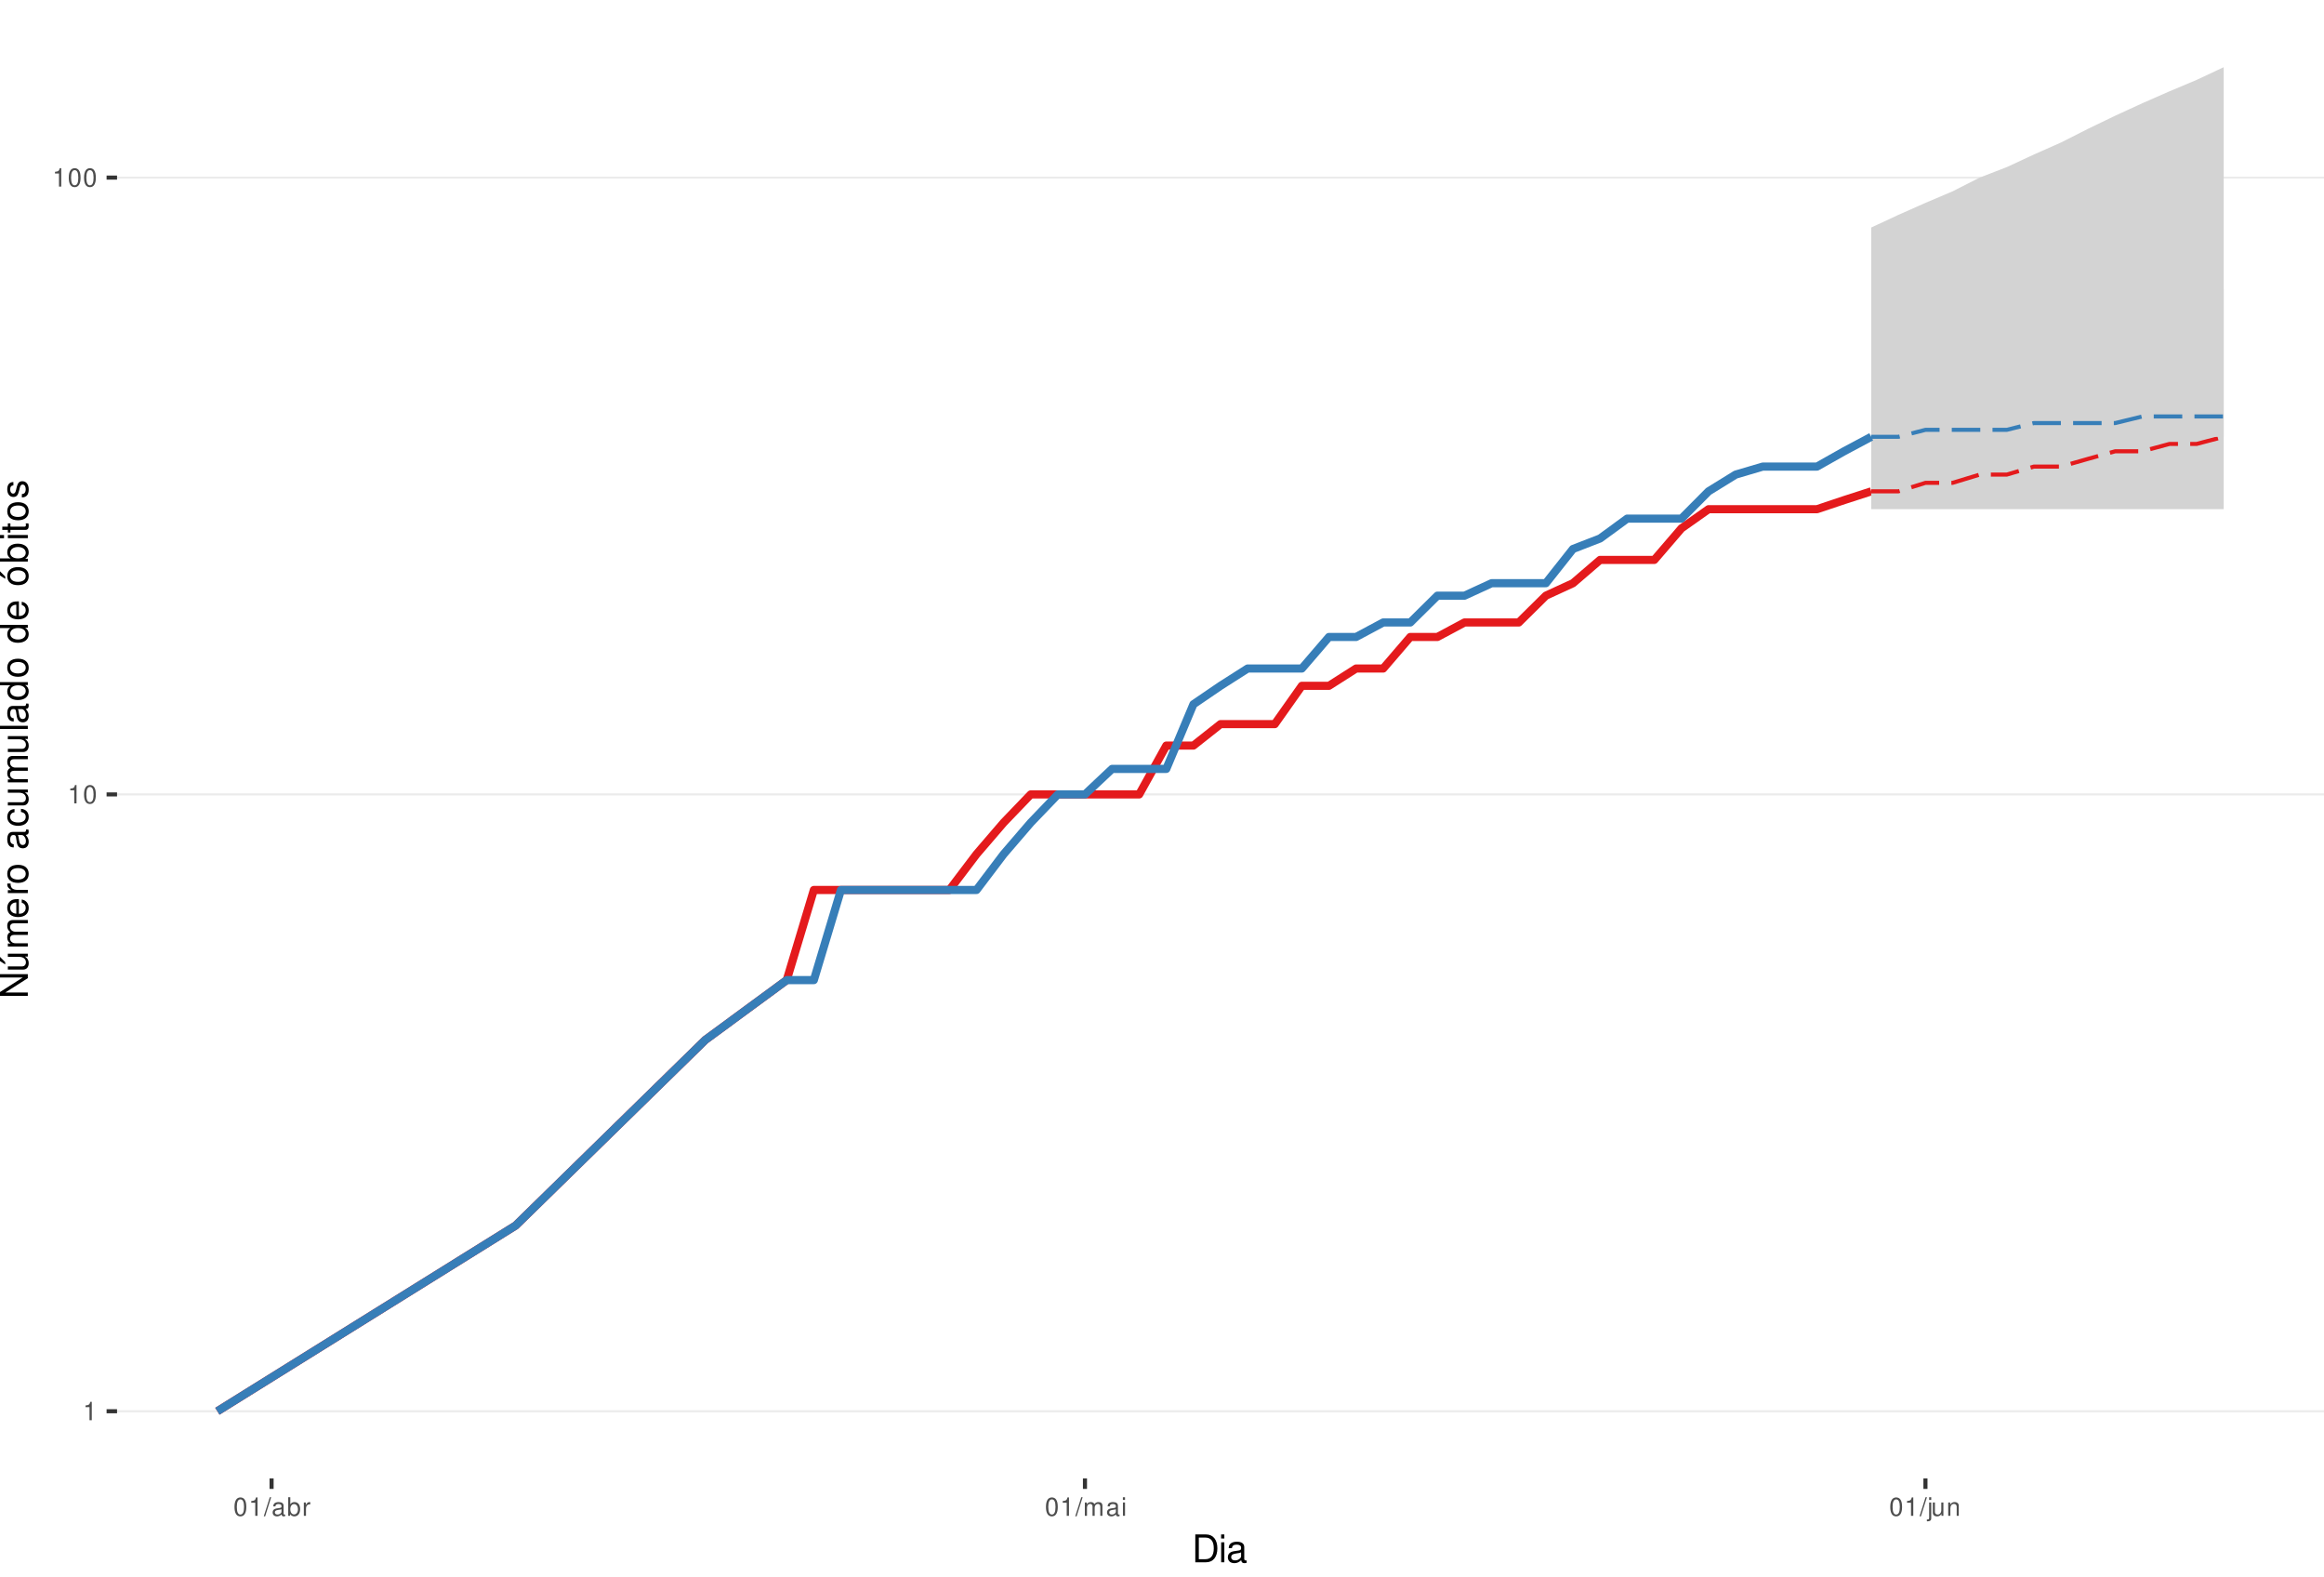
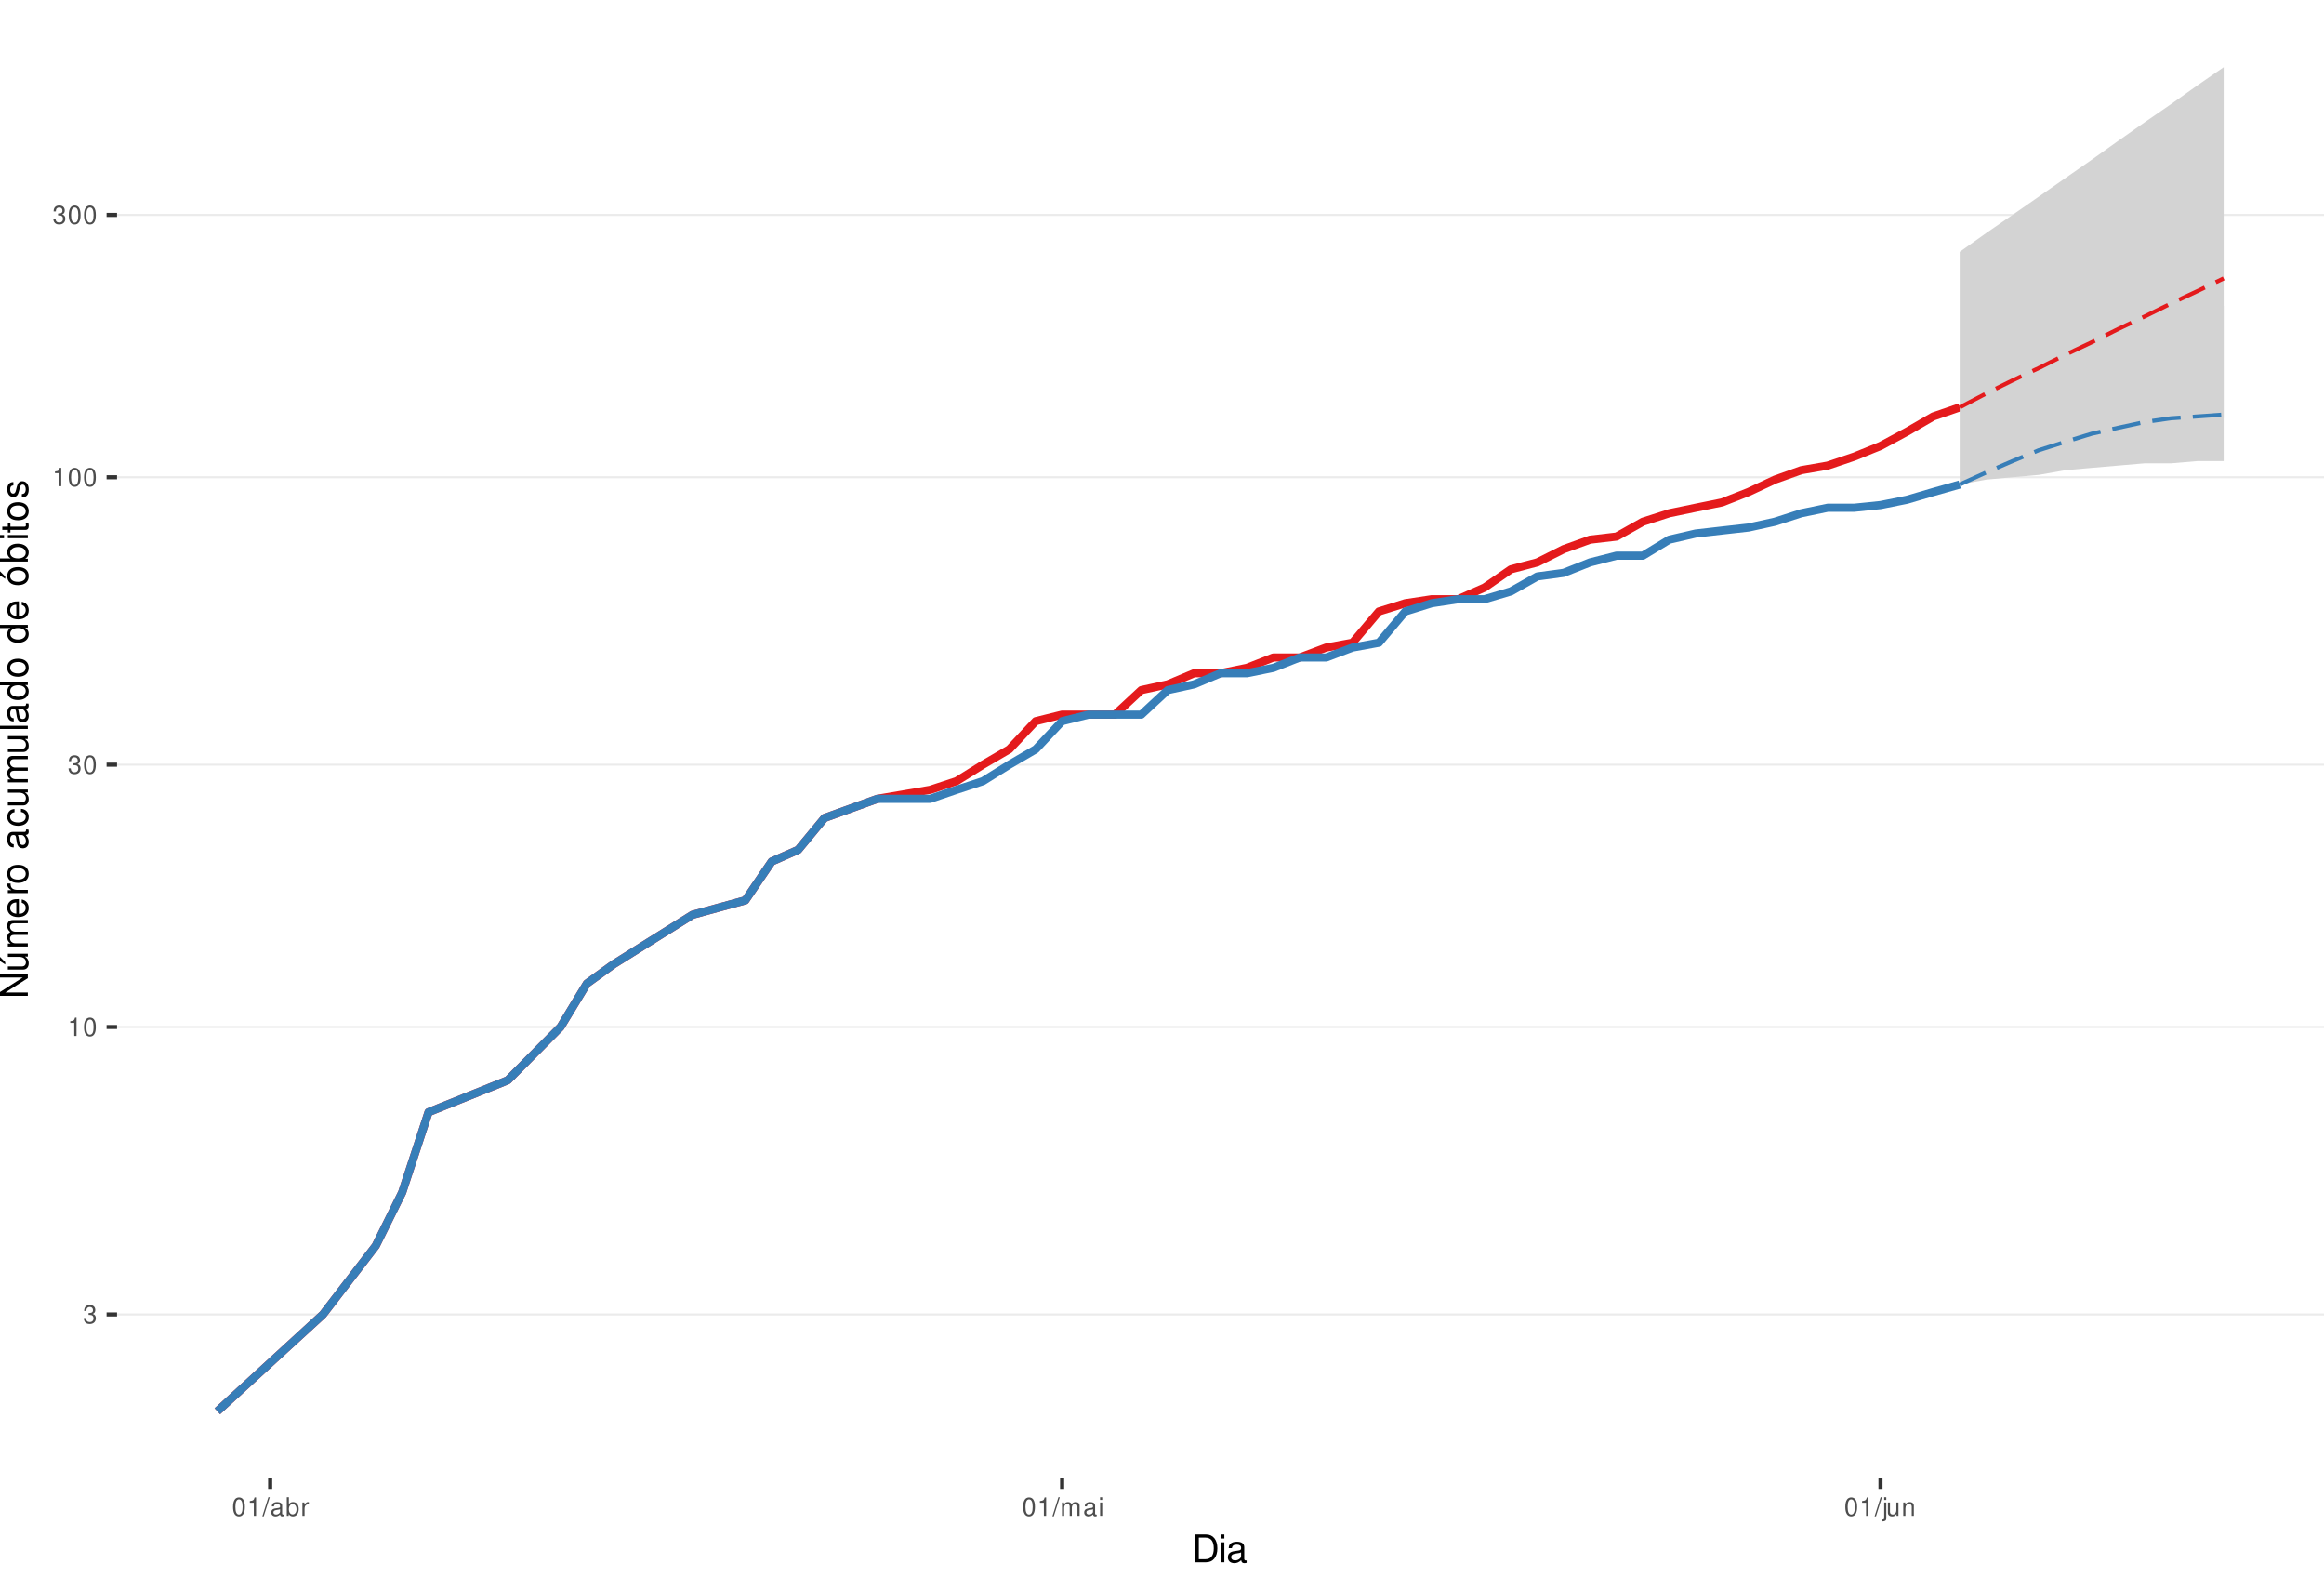
<svg xmlns="http://www.w3.org/2000/svg" xmlns:xlink="http://www.w3.org/1999/xlink" width="609pt" height="413pt" viewBox="0 0 609 413" version="1.1">
  <defs>
    <g>
      <symbol overflow="visible" id="glyph0-0">
        <path style="stroke:none;" d="" />
      </symbol>
      <symbol overflow="visible" id="glyph0-1">
+         <path style="stroke:none;" d="M 1.469 -2.219 L 1.797 -2.219 C 2.422 -2.219 2.766 -1.922 2.766 -1.344 C 2.766 -0.734 2.406 -0.359 1.797 -0.359 C 1.156 -0.359 0.844 -0.688 0.797 -1.391 L 0.219 -1.391 C 0.234 -1.016 0.312 -0.766 0.422 -0.547 C 0.672 -0.078 1.125 0.156 1.766 0.156 C 2.75 0.156 3.375 -0.438 3.375 -1.344 C 3.375 -1.953 3.141 -2.297 2.562 -2.484 C 3.016 -2.672 3.234 -3 3.234 -3.484 C 3.234 -4.312 2.688 -4.812 1.797 -4.812 C 0.844 -4.812 0.328 -4.281 0.312 -3.266 L 0.906 -3.266 C 0.906 -3.547 0.938 -3.719 1 -3.875 C 1.141 -4.141 1.438 -4.297 1.797 -4.297 C 2.312 -4.297 2.625 -3.984 2.625 -3.469 C 2.625 -3.125 2.516 -2.922 2.25 -2.812 C 2.094 -2.75 1.875 -2.719 1.469 -2.703 Z M 1.469 -2.219 " />
+       </symbol>
+       <symbol overflow="visible" id="glyph0-2">
        <path style="stroke:none;" d="M 1.719 -3.422 L 1.719 0 L 2.312 0 L 2.312 -4.812 L 1.922 -4.812 C 1.719 -4.078 1.578 -3.969 0.672 -3.859 L 0.672 -3.422 Z M 1.719 -3.422 " />
      </symbol>
-       <symbol overflow="visible" id="glyph0-2">
+       <symbol overflow="visible" id="glyph0-3">
        <path style="stroke:none;" d="M 1.828 -4.812 C 1.391 -4.812 0.984 -4.609 0.75 -4.281 C 0.438 -3.859 0.281 -3.219 0.281 -2.328 C 0.281 -0.703 0.812 0.156 1.828 0.156 C 2.828 0.156 3.375 -0.703 3.375 -2.297 C 3.375 -3.219 3.234 -3.844 2.922 -4.281 C 2.672 -4.625 2.281 -4.812 1.828 -4.812 Z M 1.828 -4.297 C 2.469 -4.297 2.781 -3.641 2.781 -2.344 C 2.781 -0.969 2.469 -0.328 1.812 -0.328 C 1.203 -0.328 0.891 -1 0.891 -2.328 C 0.891 -3.641 1.203 -4.297 1.828 -4.297 Z M 1.828 -4.297 " />
      </symbol>
-       <symbol overflow="visible" id="glyph0-3">
+       <symbol overflow="visible" id="glyph0-4">
        <path style="stroke:none;" d="M 1.531 -4.859 L -0.047 0.141 L 0.312 0.141 L 1.891 -4.859 Z M 1.531 -4.859 " />
      </symbol>
-       <symbol overflow="visible" id="glyph0-4">
+       <symbol overflow="visible" id="glyph0-5">
        <path style="stroke:none;" d="M 3.562 -0.328 C 3.5 -0.312 3.469 -0.312 3.438 -0.312 C 3.25 -0.312 3.141 -0.406 3.141 -0.578 L 3.141 -2.641 C 3.141 -3.25 2.688 -3.594 1.828 -3.594 C 1.312 -3.594 0.906 -3.438 0.672 -3.188 C 0.516 -3 0.453 -2.797 0.438 -2.453 L 0.984 -2.453 C 1.031 -2.875 1.297 -3.078 1.812 -3.078 C 2.312 -3.078 2.594 -2.891 2.594 -2.562 L 2.594 -2.406 C 2.578 -2.172 2.469 -2.078 2.016 -2.031 C 1.219 -1.922 1.109 -1.891 0.891 -1.812 C 0.484 -1.641 0.281 -1.328 0.281 -0.875 C 0.281 -0.25 0.719 0.156 1.422 0.156 C 1.859 0.156 2.219 0 2.609 -0.359 C 2.656 0 2.828 0.156 3.188 0.156 C 3.297 0.156 3.375 0.141 3.562 0.094 Z M 2.594 -1.094 C 2.594 -0.906 2.531 -0.797 2.375 -0.641 C 2.141 -0.438 1.875 -0.328 1.547 -0.328 C 1.109 -0.328 0.859 -0.547 0.859 -0.891 C 0.859 -1.266 1.094 -1.438 1.703 -1.531 C 2.297 -1.609 2.406 -1.641 2.594 -1.719 Z M 2.594 -1.094 " />
      </symbol>
-       <symbol overflow="visible" id="glyph0-5">
+       <symbol overflow="visible" id="glyph0-6">
        <path style="stroke:none;" d="M 0.359 -4.859 L 0.359 0 L 0.859 0 L 0.859 -0.453 C 1.125 -0.047 1.484 0.156 1.969 0.156 C 2.875 0.156 3.484 -0.594 3.484 -1.75 C 3.484 -2.891 2.922 -3.594 1.984 -3.594 C 1.516 -3.594 1.172 -3.406 0.906 -3.016 L 0.906 -4.859 Z M 1.891 -3.062 C 2.5 -3.062 2.906 -2.531 2.906 -1.703 C 2.906 -0.906 2.484 -0.359 1.891 -0.359 C 1.297 -0.359 0.906 -0.906 0.906 -1.719 C 0.906 -2.531 1.297 -3.062 1.891 -3.062 Z M 1.891 -3.062 " />
      </symbol>
-       <symbol overflow="visible" id="glyph0-6">
+       <symbol overflow="visible" id="glyph0-7">
        <path style="stroke:none;" d="M 0.453 -3.484 L 0.453 0 L 1.016 0 L 1.016 -1.812 C 1.031 -2.656 1.375 -3.016 2.141 -3 L 2.141 -3.562 C 2.047 -3.578 1.984 -3.594 1.922 -3.594 C 1.562 -3.594 1.297 -3.375 0.969 -2.859 L 0.969 -3.484 Z M 0.453 -3.484 " />
      </symbol>
-       <symbol overflow="visible" id="glyph0-7">
+       <symbol overflow="visible" id="glyph0-8">
        <path style="stroke:none;" d="M 0.469 -3.484 L 0.469 0 L 1.031 0 L 1.031 -2.188 C 1.031 -2.703 1.391 -3.109 1.844 -3.109 C 2.25 -3.109 2.484 -2.844 2.484 -2.406 L 2.484 0 L 3.047 0 L 3.047 -2.188 C 3.047 -2.703 3.422 -3.109 3.875 -3.109 C 4.266 -3.109 4.516 -2.844 4.516 -2.406 L 4.516 0 L 5.078 0 L 5.078 -2.609 C 5.078 -3.234 4.719 -3.594 4.062 -3.594 C 3.594 -3.594 3.312 -3.453 2.984 -3.062 C 2.781 -3.422 2.5 -3.594 2.047 -3.594 C 1.578 -3.594 1.266 -3.422 0.984 -3 L 0.984 -3.484 Z M 0.469 -3.484 " />
      </symbol>
-       <symbol overflow="visible" id="glyph0-8">
+       <symbol overflow="visible" id="glyph0-9">
        <path style="stroke:none;" d="M 1 -3.484 L 0.453 -3.484 L 0.453 0 L 1 0 Z M 1 -4.859 L 0.438 -4.859 L 0.438 -4.156 L 1 -4.156 Z M 1 -4.859 " />
      </symbol>
-       <symbol overflow="visible" id="glyph0-9">
+       <symbol overflow="visible" id="glyph0-10">
        <path style="stroke:none;" d="M 0.469 -3.484 L 0.469 0.5 C 0.469 0.859 0.359 0.969 0.016 0.969 C -0.031 0.969 -0.047 0.969 -0.125 0.953 L -0.125 1.438 C -0.047 1.438 -0.016 1.453 0.062 1.453 C 0.688 1.453 1.016 1.203 1.016 0.719 L 1.016 -3.484 Z M 1.016 -4.859 L 0.469 -4.859 L 0.469 -4.156 L 1.016 -4.156 Z M 1.016 -4.859 " />
      </symbol>
-       <symbol overflow="visible" id="glyph0-10">
+       <symbol overflow="visible" id="glyph0-11">
        <path style="stroke:none;" d="M 3.203 0 L 3.203 -3.484 L 2.656 -3.484 L 2.656 -1.516 C 2.656 -0.797 2.281 -0.328 1.703 -0.328 C 1.266 -0.328 0.984 -0.594 0.984 -1.016 L 0.984 -3.484 L 0.438 -3.484 L 0.438 -0.797 C 0.438 -0.219 0.859 0.156 1.547 0.156 C 2.062 0.156 2.391 -0.031 2.703 -0.484 L 2.703 0 Z M 3.203 0 " />
      </symbol>
-       <symbol overflow="visible" id="glyph0-11">
+       <symbol overflow="visible" id="glyph0-12">
        <path style="stroke:none;" d="M 0.469 -3.484 L 0.469 0 L 1.031 0 L 1.031 -1.922 C 1.031 -2.641 1.391 -3.109 1.969 -3.109 C 2.406 -3.109 2.688 -2.828 2.688 -2.422 L 2.688 0 L 3.234 0 L 3.234 -2.641 C 3.234 -3.219 2.812 -3.594 2.141 -3.594 C 1.625 -3.594 1.281 -3.391 0.984 -2.906 L 0.984 -3.484 Z M 0.469 -3.484 " />
      </symbol>
      <symbol overflow="visible" id="glyph1-0">
        <path style="stroke:none;" d="" />
      </symbol>
      <symbol overflow="visible" id="glyph1-1">
        <path style="stroke:none;" d="M 0.891 0 L 3.703 0 C 5.547 0 6.672 -1.375 6.672 -3.656 C 6.672 -5.906 5.547 -7.297 3.703 -7.297 L 0.891 -7.297 Z M 1.812 -0.812 L 1.812 -6.469 L 3.547 -6.469 C 4.984 -6.469 5.734 -5.5 5.734 -3.641 C 5.734 -1.797 4.984 -0.812 3.547 -0.812 Z M 1.812 -0.812 " />
      </symbol>
      <symbol overflow="visible" id="glyph1-2">
        <path style="stroke:none;" d="M 1.5 -5.234 L 0.672 -5.234 L 0.672 0 L 1.5 0 Z M 1.5 -7.297 L 0.656 -7.297 L 0.656 -6.234 L 1.5 -6.234 Z M 1.5 -7.297 " />
      </symbol>
      <symbol overflow="visible" id="glyph1-3">
        <path style="stroke:none;" d="M 5.344 -0.484 C 5.266 -0.469 5.219 -0.469 5.172 -0.469 C 4.875 -0.469 4.719 -0.625 4.719 -0.875 L 4.719 -3.953 C 4.719 -4.891 4.047 -5.391 2.75 -5.391 C 1.984 -5.391 1.375 -5.172 1.016 -4.781 C 0.766 -4.516 0.672 -4.203 0.656 -3.688 L 1.484 -3.688 C 1.562 -4.328 1.938 -4.625 2.719 -4.625 C 3.484 -4.625 3.891 -4.344 3.891 -3.844 L 3.891 -3.625 C 3.875 -3.266 3.703 -3.125 3.016 -3.047 C 1.844 -2.891 1.656 -2.844 1.344 -2.719 C 0.734 -2.453 0.422 -2 0.422 -1.312 C 0.422 -0.375 1.078 0.234 2.141 0.234 C 2.797 0.234 3.328 0 3.922 -0.547 C 3.984 0 4.234 0.234 4.781 0.234 C 4.953 0.234 5.062 0.203 5.344 0.141 Z M 3.891 -1.656 C 3.891 -1.375 3.812 -1.203 3.562 -0.969 C 3.219 -0.656 2.812 -0.5 2.312 -0.5 C 1.672 -0.5 1.297 -0.812 1.297 -1.344 C 1.297 -1.891 1.656 -2.172 2.547 -2.297 C 3.438 -2.422 3.609 -2.453 3.891 -2.594 Z M 3.891 -1.656 " />
      </symbol>
      <symbol overflow="visible" id="glyph2-0">
        <path style="stroke:none;" d="" />
      </symbol>
      <symbol overflow="visible" id="glyph2-1">
        <path style="stroke:none;" d="M -7.297 -6.453 L -7.297 -5.578 L -1.328 -5.578 L -7.297 -1.766 L -7.297 -0.766 L 0 -0.766 L 0 -1.641 L -5.906 -1.641 L 0 -5.406 L 0 -6.453 Z M -7.297 -6.453 " />
      </symbol>
      <symbol overflow="visible" id="glyph2-2">
        <path style="stroke:none;" d="M 0 -4.812 L -5.234 -4.812 L -5.234 -3.984 L -2.266 -3.984 C -1.203 -3.984 -0.5 -3.438 -0.5 -2.562 C -0.5 -1.906 -0.906 -1.484 -1.531 -1.484 L -5.234 -1.484 L -5.234 -0.656 L -1.203 -0.656 C -0.328 -0.656 0.234 -1.297 0.234 -2.312 C 0.234 -3.094 -0.047 -3.578 -0.734 -4.062 L 0 -4.062 Z M -7.406 -2.953 L -5.922 -2 L -5.922 -2.594 L -7.406 -4.094 Z M -7.406 -2.953 " />
      </symbol>
      <symbol overflow="visible" id="glyph2-3">
        <path style="stroke:none;" d="M -5.234 -0.703 L 0 -0.703 L 0 -1.547 L -3.297 -1.547 C -4.047 -1.547 -4.656 -2.094 -4.656 -2.766 C -4.656 -3.391 -4.281 -3.734 -3.609 -3.734 L 0 -3.734 L 0 -4.578 L -3.297 -4.578 C -4.047 -4.578 -4.656 -5.125 -4.656 -5.812 C -4.656 -6.422 -4.266 -6.781 -3.609 -6.781 L 0 -6.781 L 0 -7.625 L -3.938 -7.625 C -4.875 -7.625 -5.391 -7.078 -5.391 -6.094 C -5.391 -5.406 -5.188 -4.984 -4.594 -4.484 C -5.156 -4.188 -5.391 -3.766 -5.391 -3.078 C -5.391 -2.375 -5.125 -1.906 -4.5 -1.469 L -5.234 -1.469 Z M -5.234 -0.703 " />
      </symbol>
      <symbol overflow="visible" id="glyph2-4">
        <path style="stroke:none;" d="M -2.344 -5.125 C -3.141 -5.125 -3.625 -5.062 -4.016 -4.922 C -4.875 -4.578 -5.391 -3.781 -5.391 -2.797 C -5.391 -1.344 -4.281 -0.406 -2.547 -0.406 C -0.812 -0.406 0.234 -1.297 0.234 -2.781 C 0.234 -3.984 -0.453 -4.812 -1.594 -5.016 L -1.594 -4.188 C -0.906 -3.953 -0.547 -3.484 -0.547 -2.812 C -0.547 -2.281 -0.781 -1.828 -1.219 -1.547 C -1.516 -1.344 -1.812 -1.281 -2.344 -1.266 Z M -3.016 -1.297 C -3.984 -1.359 -4.625 -1.953 -4.625 -2.797 C -4.625 -3.641 -3.953 -4.234 -3.016 -4.234 Z M -3.016 -1.297 " />
      </symbol>
      <symbol overflow="visible" id="glyph2-5">
        <path style="stroke:none;" d="M -5.234 -0.688 L 0 -0.688 L 0 -1.531 L -2.719 -1.531 C -3.984 -1.547 -4.547 -2.062 -4.516 -3.203 L -5.359 -3.203 C -5.375 -3.062 -5.391 -2.984 -5.391 -2.891 C -5.391 -2.344 -5.062 -1.938 -4.297 -1.453 L -5.234 -1.453 Z M -5.234 -0.688 " />
      </symbol>
      <symbol overflow="visible" id="glyph2-6">
        <path style="stroke:none;" d="M -5.391 -2.719 C -5.391 -1.234 -4.344 -0.359 -2.578 -0.359 C -0.812 -0.359 0.234 -1.234 0.234 -2.734 C 0.234 -4.203 -0.812 -5.094 -2.547 -5.094 C -4.359 -5.094 -5.391 -4.234 -5.391 -2.719 Z M -4.625 -2.734 C -4.625 -3.672 -3.844 -4.234 -2.547 -4.234 C -1.312 -4.234 -0.547 -3.656 -0.547 -2.734 C -0.547 -1.797 -1.312 -1.234 -2.578 -1.234 C -3.844 -1.234 -4.625 -1.797 -4.625 -2.734 Z M -4.625 -2.734 " />
      </symbol>
      <symbol overflow="visible" id="glyph2-7">
        <path style="stroke:none;" d="" />
      </symbol>
      <symbol overflow="visible" id="glyph2-8">
        <path style="stroke:none;" d="M -0.484 -5.344 C -0.469 -5.266 -0.469 -5.219 -0.469 -5.172 C -0.469 -4.875 -0.625 -4.719 -0.875 -4.719 L -3.953 -4.719 C -4.891 -4.719 -5.391 -4.047 -5.391 -2.75 C -5.391 -1.984 -5.172 -1.375 -4.781 -1.016 C -4.516 -0.766 -4.203 -0.672 -3.688 -0.656 L -3.688 -1.484 C -4.328 -1.562 -4.625 -1.938 -4.625 -2.719 C -4.625 -3.484 -4.344 -3.891 -3.844 -3.891 L -3.625 -3.891 C -3.266 -3.875 -3.125 -3.703 -3.047 -3.016 C -2.891 -1.844 -2.844 -1.656 -2.719 -1.344 C -2.453 -0.734 -2 -0.422 -1.312 -0.422 C -0.375 -0.422 0.234 -1.078 0.234 -2.141 C 0.234 -2.797 0 -3.328 -0.547 -3.922 C 0 -3.984 0.234 -4.234 0.234 -4.781 C 0.234 -4.953 0.203 -5.062 0.141 -5.344 Z M -1.656 -3.891 C -1.375 -3.891 -1.203 -3.812 -0.969 -3.562 C -0.656 -3.219 -0.5 -2.812 -0.5 -2.312 C -0.5 -1.672 -0.812 -1.297 -1.344 -1.297 C -1.891 -1.297 -2.172 -1.656 -2.297 -2.547 C -2.422 -3.438 -2.453 -3.609 -2.594 -3.891 Z M -1.656 -3.891 " />
      </symbol>
      <symbol overflow="visible" id="glyph2-9">
        <path style="stroke:none;" d="M -3.484 -4.703 C -3.984 -4.672 -4.312 -4.562 -4.609 -4.359 C -5.094 -4 -5.391 -3.375 -5.391 -2.641 C -5.391 -1.219 -4.266 -0.312 -2.531 -0.312 C -0.844 -0.312 0.234 -1.203 0.234 -2.625 C 0.234 -3.875 -0.516 -4.672 -1.797 -4.766 L -1.797 -3.938 C -0.953 -3.797 -0.547 -3.359 -0.547 -2.656 C -0.547 -1.734 -1.297 -1.188 -2.531 -1.188 C -3.844 -1.188 -4.625 -1.719 -4.625 -2.625 C -4.625 -3.328 -4.203 -3.766 -3.484 -3.875 Z M -3.484 -4.703 " />
      </symbol>
      <symbol overflow="visible" id="glyph2-10">
        <path style="stroke:none;" d="M 0 -4.812 L -5.234 -4.812 L -5.234 -3.984 L -2.266 -3.984 C -1.203 -3.984 -0.5 -3.438 -0.5 -2.562 C -0.5 -1.906 -0.906 -1.484 -1.531 -1.484 L -5.234 -1.484 L -5.234 -0.656 L -1.203 -0.656 C -0.328 -0.656 0.234 -1.297 0.234 -2.312 C 0.234 -3.094 -0.047 -3.578 -0.734 -4.062 L 0 -4.062 Z M 0 -4.812 " />
      </symbol>
      <symbol overflow="visible" id="glyph2-11">
        <path style="stroke:none;" d="M -7.297 -1.516 L -7.297 -0.688 L 0 -0.688 L 0 -1.516 Z M -7.297 -1.516 " />
      </symbol>
      <symbol overflow="visible" id="glyph2-12">
        <path style="stroke:none;" d="M -7.297 -4.953 L -7.297 -4.125 L -4.578 -4.125 C -5.109 -3.766 -5.391 -3.203 -5.391 -2.516 C -5.391 -1.156 -4.297 -0.266 -2.625 -0.266 C -0.859 -0.266 0.234 -1.125 0.234 -2.547 C 0.234 -3.266 -0.047 -3.766 -0.688 -4.203 L 0 -4.203 L 0 -4.953 Z M -4.609 -2.656 C -4.609 -3.547 -3.812 -4.125 -2.562 -4.125 C -1.344 -4.125 -0.547 -3.547 -0.547 -2.656 C -0.547 -1.734 -1.359 -1.125 -2.578 -1.125 C -3.797 -1.125 -4.609 -1.734 -4.609 -2.656 Z M -4.609 -2.656 " />
      </symbol>
      <symbol overflow="visible" id="glyph2-13">
        <path style="stroke:none;" d="M -5.391 -2.719 C -5.391 -1.234 -4.344 -0.359 -2.578 -0.359 C -0.812 -0.359 0.234 -1.234 0.234 -2.734 C 0.234 -4.203 -0.812 -5.094 -2.547 -5.094 C -4.359 -5.094 -5.391 -4.234 -5.391 -2.719 Z M -4.625 -2.734 C -4.625 -3.672 -3.844 -4.234 -2.547 -4.234 C -1.312 -4.234 -0.547 -3.656 -0.547 -2.734 C -0.547 -1.797 -1.312 -1.234 -2.578 -1.234 C -3.844 -1.234 -4.625 -1.797 -4.625 -2.734 Z M -7.406 -2.984 L -5.922 -2.016 L -5.922 -2.625 L -7.406 -4.109 Z M -7.406 -2.984 " />
      </symbol>
      <symbol overflow="visible" id="glyph2-14">
        <path style="stroke:none;" d="M -7.297 -0.547 L 0 -0.547 L 0 -1.297 L -0.672 -1.297 C -0.062 -1.688 0.234 -2.219 0.234 -2.953 C 0.234 -4.328 -0.906 -5.234 -2.641 -5.234 C -4.344 -5.234 -5.391 -4.375 -5.391 -2.984 C -5.391 -2.266 -5.125 -1.766 -4.531 -1.375 L -7.297 -1.375 Z M -4.609 -2.828 C -4.609 -3.766 -3.797 -4.359 -2.547 -4.359 C -1.359 -4.359 -0.547 -3.734 -0.547 -2.828 C -0.547 -1.938 -1.344 -1.375 -2.578 -1.375 C -3.812 -1.375 -4.609 -1.938 -4.609 -2.828 Z M -4.609 -2.828 " />
      </symbol>
      <symbol overflow="visible" id="glyph2-15">
        <path style="stroke:none;" d="M -5.234 -1.5 L -5.234 -0.672 L 0 -0.672 L 0 -1.5 Z M -7.297 -1.5 L -7.297 -0.656 L -6.234 -0.656 L -6.234 -1.5 Z M -7.297 -1.5 " />
      </symbol>
      <symbol overflow="visible" id="glyph2-16">
        <path style="stroke:none;" d="M -5.234 -2.547 L -5.234 -1.688 L -6.688 -1.688 L -6.688 -0.844 L -5.234 -0.844 L -5.234 -0.141 L -4.562 -0.141 L -4.562 -0.844 L -0.594 -0.844 C -0.062 -0.844 0.234 -1.203 0.234 -1.859 C 0.234 -2.078 0.203 -2.266 0.156 -2.547 L -0.547 -2.547 C -0.516 -2.422 -0.5 -2.312 -0.5 -2.141 C -0.5 -1.781 -0.594 -1.688 -0.969 -1.688 L -4.562 -1.688 L -4.562 -2.547 Z M -5.234 -2.547 " />
      </symbol>
      <symbol overflow="visible" id="glyph2-17">
        <path style="stroke:none;" d="M -3.781 -4.375 C -4.812 -4.375 -5.391 -3.688 -5.391 -2.484 C -5.391 -1.266 -4.766 -0.469 -3.797 -0.469 C -2.969 -0.469 -2.578 -0.891 -2.281 -2.125 L -2.094 -2.906 C -1.953 -3.484 -1.734 -3.719 -1.375 -3.719 C -0.875 -3.719 -0.547 -3.234 -0.547 -2.5 C -0.547 -2.047 -0.672 -1.672 -0.891 -1.453 C -1.047 -1.328 -1.188 -1.266 -1.562 -1.219 L -1.562 -0.344 C -0.344 -0.375 0.234 -1.062 0.234 -2.438 C 0.234 -3.75 -0.422 -4.594 -1.438 -4.594 C -2.203 -4.594 -2.641 -4.156 -2.891 -3.109 L -3.078 -2.312 C -3.234 -1.625 -3.453 -1.344 -3.828 -1.344 C -4.312 -1.344 -4.625 -1.766 -4.625 -2.453 C -4.625 -3.125 -4.328 -3.484 -3.781 -3.5 Z M -3.781 -4.375 " />
      </symbol>
    </g>
    <clipPath id="clip1">
      <path d="M 30.672 0 L 609 0 L 609 387.328 L 30.672 387.328 Z M 30.672 0 " />
    </clipPath>
    <clipPath id="clip2">
-       <path d="M 30.672 369 L 609 369 L 609 370 L 30.672 370 Z M 30.672 369 " />
+       <path d="M 30.672 344 L 609 344 L 609 345 L 30.672 345 Z M 30.672 344 " />
    </clipPath>
    <clipPath id="clip3">
-       <path d="M 30.672 207 L 609 207 L 609 209 L 30.672 209 Z M 30.672 207 " />
+       <path d="M 30.672 268 L 609 268 L 609 270 L 30.672 270 Z M 30.672 268 " />
    </clipPath>
    <clipPath id="clip4">
-       <path d="M 30.672 46 L 609 46 L 609 47 L 30.672 47 Z M 30.672 46 " />
+       <path d="M 30.672 200 L 609 200 L 609 201 L 30.672 201 Z M 30.672 200 " />
+     </clipPath>
+     <clipPath id="clip5">
+       <path d="M 30.672 124 L 609 124 L 609 126 L 30.672 126 Z M 30.672 124 " />
+     </clipPath>
+     <clipPath id="clip6">
+       <path d="M 30.672 56 L 609 56 L 609 57 L 30.672 57 Z M 30.672 56 " />
    </clipPath>
  </defs>
  <g id="surface61">
    <rect x="0" y="0" width="609" height="413" style="fill:rgb(100%,100%,100%);fill-opacity:1;stroke:none;" />
    <rect x="0" y="0" width="609" height="413" style="fill:rgb(100%,100%,100%);fill-opacity:1;stroke:none;" />
    <path style="fill:none;stroke-width:1.067;stroke-linecap:round;stroke-linejoin:round;stroke:rgb(100%,100%,100%);stroke-opacity:1;stroke-miterlimit:10;" d="M 0 413 L 609 413 L 609 0 L 0 0 Z M 0 413 " />
    <g clip-path="url(#clip1)" clip-rule="nonzero">
      <path style=" stroke:none;fill-rule:nonzero;fill:rgb(100%,100%,100%);fill-opacity:1;" d="M 30.672 387.328 L 609 387.328 L 609 0 L 30.672 0 Z M 30.672 387.328 " />
    </g>
    <g clip-path="url(#clip2)" clip-rule="nonzero">
-       <path style="fill:none;stroke-width:0.533;stroke-linecap:butt;stroke-linejoin:round;stroke:rgb(92.157%,92.157%,92.157%);stroke-opacity:1;stroke-miterlimit:10;" d="M 30.672 369.723 L 609 369.723 " />
+       <path style="fill:none;stroke-width:0.533;stroke-linecap:butt;stroke-linejoin:round;stroke:rgb(92.157%,92.157%,92.157%);stroke-opacity:1;stroke-miterlimit:10;" d="M 30.672 344.359 L 609 344.359 " />
    </g>
    <g clip-path="url(#clip3)" clip-rule="nonzero">
-       <path style="fill:none;stroke-width:0.533;stroke-linecap:butt;stroke-linejoin:round;stroke:rgb(92.157%,92.157%,92.157%);stroke-opacity:1;stroke-miterlimit:10;" d="M 30.672 208.125 L 609 208.125 " />
+       <path style="fill:none;stroke-width:0.533;stroke-linecap:butt;stroke-linejoin:round;stroke:rgb(92.157%,92.157%,92.157%);stroke-opacity:1;stroke-miterlimit:10;" d="M 30.672 269.055 L 609 269.055 " />
    </g>
    <g clip-path="url(#clip4)" clip-rule="nonzero">
-       <path style="fill:none;stroke-width:0.533;stroke-linecap:butt;stroke-linejoin:round;stroke:rgb(92.157%,92.157%,92.157%);stroke-opacity:1;stroke-miterlimit:10;" d="M 30.672 46.527 L 609 46.527 " />
-     </g>
-     <path style="fill:none;stroke-width:2.134;stroke-linecap:butt;stroke-linejoin:round;stroke:rgb(89.412%,10.196%,10.98%);stroke-opacity:1;stroke-miterlimit:10;" d="M 56.957 369.723 L 135.113 321.078 L 184.844 272.43 L 206.16 256.77 L 213.266 233.156 L 248.789 233.156 L 255.895 223.785 L 262.996 215.52 L 270.102 208.125 L 298.52 208.125 L 305.625 195.328 L 312.73 195.328 L 319.836 189.711 L 334.047 189.711 L 341.148 179.668 L 348.254 179.668 L 355.359 175.141 L 362.465 175.141 L 369.57 166.875 L 376.672 166.875 L 383.777 163.078 L 397.988 163.078 L 405.094 156.055 L 412.199 152.789 L 419.301 146.684 L 433.512 146.684 L 440.617 138.418 L 447.723 133.402 L 476.141 133.402 L 483.246 131.023 L 490.352 128.723 " />
-     <path style=" stroke:none;fill-rule:nonzero;fill:rgb(82.745%,82.745%,82.745%);fill-opacity:1;" d="M 490.352 59.605 L 497.453 56.301 L 504.559 53.148 L 511.664 50.129 L 518.77 46.527 L 525.875 43.777 L 532.98 40.48 L 540.082 37.332 L 547.188 33.734 L 554.293 30.309 L 561.398 27.043 L 568.504 23.926 L 575.609 20.938 L 582.711 17.605 L 582.711 133.402 L 490.352 133.402 Z M 490.352 59.605 " />
-     <path style="fill:none;stroke-width:1.067;stroke-linecap:butt;stroke-linejoin:round;stroke:rgb(89.412%,10.196%,10.98%);stroke-opacity:1;stroke-dasharray:7.469,3.201;stroke-miterlimit:10;" d="M 490.352 128.723 L 497.453 128.723 L 504.559 126.496 L 511.664 126.496 L 518.77 124.336 L 525.875 124.336 L 532.98 122.238 L 540.082 122.238 L 547.188 120.207 L 554.293 118.227 L 561.398 118.227 L 568.504 116.305 L 575.609 116.305 L 582.711 114.434 " />
-     <path style="fill:none;stroke-width:2.134;stroke-linecap:butt;stroke-linejoin:round;stroke:rgb(21.569%,49.412%,72.157%);stroke-opacity:1;stroke-miterlimit:10;" d="M 56.957 369.723 L 135.113 321.078 L 184.844 272.43 L 206.16 256.77 L 213.266 256.77 L 220.367 233.156 L 255.895 233.156 L 262.996 223.785 L 270.102 215.52 L 277.207 208.125 L 284.312 208.125 L 291.418 201.438 L 305.625 201.438 L 312.73 184.512 L 319.836 179.668 L 326.941 175.141 L 341.148 175.141 L 348.254 166.875 L 355.359 166.875 L 362.465 163.078 L 369.57 163.078 L 376.672 156.055 L 383.777 156.055 L 390.883 152.789 L 405.094 152.789 L 412.199 143.82 L 419.301 141.066 L 426.406 135.867 L 440.617 135.867 L 447.723 128.723 L 454.828 124.336 L 461.93 122.238 L 476.141 122.238 L 483.246 118.227 L 490.352 114.434 " />
-     <path style=" stroke:none;fill-rule:nonzero;fill:rgb(82.745%,82.745%,82.745%);fill-opacity:1;" d="M 490.352 114.434 L 497.453 109.102 L 504.559 104.145 L 511.664 101.027 L 518.77 96.59 L 525.875 92.422 L 532.98 89.773 L 540.082 85.977 L 547.188 83.559 L 554.293 81.219 L 561.398 78.953 L 568.504 76.762 L 575.609 75.688 L 582.711 75.688 L 582.711 114.434 Z M 490.352 114.434 " />
-     <path style="fill:none;stroke-width:1.067;stroke-linecap:butt;stroke-linejoin:round;stroke:rgb(21.569%,49.412%,72.157%);stroke-opacity:1;stroke-dasharray:7.469,3.201;stroke-miterlimit:10;" d="M 490.352 114.434 L 497.453 114.434 L 504.559 112.609 L 525.875 112.609 L 532.98 110.836 L 554.293 110.836 L 561.398 109.102 L 582.711 109.102 " />
-     <g style="fill:rgb(30.196%,30.196%,30.196%);fill-opacity:1;">
-       <use xlink:href="#glyph0-1" x="21.738" y="372.07" />
-     </g>
-     <g style="fill:rgb(30.196%,30.196%,30.196%);fill-opacity:1;">
-       <use xlink:href="#glyph0-1" x="17.738" y="210.473" />
-       <use xlink:href="#glyph0-2" x="21.738" y="210.473" />
-     </g>
-     <g style="fill:rgb(30.196%,30.196%,30.196%);fill-opacity:1;">
-       <use xlink:href="#glyph0-1" x="13.738" y="48.875" />
-       <use xlink:href="#glyph0-2" x="17.738" y="48.875" />
-       <use xlink:href="#glyph0-2" x="21.738" y="48.875" />
-     </g>
-     <path style="fill:none;stroke-width:1.067;stroke-linecap:butt;stroke-linejoin:round;stroke:rgb(20%,20%,20%);stroke-opacity:1;stroke-miterlimit:10;" d="M 27.93 369.723 L 30.672 369.723 " />
-     <path style="fill:none;stroke-width:1.067;stroke-linecap:butt;stroke-linejoin:round;stroke:rgb(20%,20%,20%);stroke-opacity:1;stroke-miterlimit:10;" d="M 27.93 208.125 L 30.672 208.125 " />
-     <path style="fill:none;stroke-width:1.067;stroke-linecap:butt;stroke-linejoin:round;stroke:rgb(20%,20%,20%);stroke-opacity:1;stroke-miterlimit:10;" d="M 27.93 46.527 L 30.672 46.527 " />
-     <path style="fill:none;stroke-width:1.067;stroke-linecap:butt;stroke-linejoin:round;stroke:rgb(20%,20%,20%);stroke-opacity:1;stroke-miterlimit:10;" d="M 71.168 390.07 L 71.168 387.328 " />
-     <path style="fill:none;stroke-width:1.067;stroke-linecap:butt;stroke-linejoin:round;stroke:rgb(20%,20%,20%);stroke-opacity:1;stroke-miterlimit:10;" d="M 284.312 390.07 L 284.312 387.328 " />
-     <path style="fill:none;stroke-width:1.067;stroke-linecap:butt;stroke-linejoin:round;stroke:rgb(20%,20%,20%);stroke-opacity:1;stroke-miterlimit:10;" d="M 504.559 390.07 L 504.559 387.328 " />
-     <g style="fill:rgb(30.196%,30.196%,30.196%);fill-opacity:1;">
-       <use xlink:href="#glyph0-2" x="61.168" y="397.109" />
-       <use xlink:href="#glyph0-1" x="65.168" y="397.109" />
-       <use xlink:href="#glyph0-3" x="69.168" y="397.109" />
-       <use xlink:href="#glyph0-4" x="71.168" y="397.109" />
-       <use xlink:href="#glyph0-5" x="75.168" y="397.109" />
-       <use xlink:href="#glyph0-6" x="79.168" y="397.109" />
-     </g>
-     <g style="fill:rgb(30.196%,30.196%,30.196%);fill-opacity:1;">
-       <use xlink:href="#glyph0-2" x="273.812" y="397.109" />
-       <use xlink:href="#glyph0-1" x="277.812" y="397.109" />
-       <use xlink:href="#glyph0-3" x="281.812" y="397.109" />
-       <use xlink:href="#glyph0-7" x="283.812" y="397.109" />
-       <use xlink:href="#glyph0-4" x="289.812" y="397.109" />
-       <use xlink:href="#glyph0-8" x="293.812" y="397.109" />
-     </g>
-     <g style="fill:rgb(30.196%,30.196%,30.196%);fill-opacity:1;">
-       <use xlink:href="#glyph0-2" x="495.059" y="397.109" />
-       <use xlink:href="#glyph0-1" x="499.059" y="397.109" />
-       <use xlink:href="#glyph0-3" x="503.059" y="397.109" />
-       <use xlink:href="#glyph0-9" x="505.059" y="397.109" />
-       <use xlink:href="#glyph0-10" x="506.059" y="397.109" />
-       <use xlink:href="#glyph0-11" x="510.059" y="397.109" />
+       <path style="fill:none;stroke-width:0.533;stroke-linecap:butt;stroke-linejoin:round;stroke:rgb(92.157%,92.157%,92.157%);stroke-opacity:1;stroke-miterlimit:10;" d="M 30.672 200.336 L 609 200.336 " />
+     </g>
+     <g clip-path="url(#clip5)" clip-rule="nonzero">
+       <path style="fill:none;stroke-width:0.533;stroke-linecap:butt;stroke-linejoin:round;stroke:rgb(92.157%,92.157%,92.157%);stroke-opacity:1;stroke-miterlimit:10;" d="M 30.672 125.027 L 609 125.027 " />
+     </g>
+     <g clip-path="url(#clip6)" clip-rule="nonzero">
+       <path style="fill:none;stroke-width:0.533;stroke-linecap:butt;stroke-linejoin:round;stroke:rgb(92.157%,92.157%,92.157%);stroke-opacity:1;stroke-miterlimit:10;" d="M 30.672 56.309 L 609 56.309 " />
+     </g>
+     <path style="fill:none;stroke-width:2.134;stroke-linecap:butt;stroke-linejoin:round;stroke:rgb(89.412%,10.196%,10.98%);stroke-opacity:1;stroke-miterlimit:10;" d="M 56.957 369.723 L 84.629 344.359 L 98.465 326.367 L 105.383 312.41 L 112.301 291.363 L 133.055 283.012 L 146.891 269.055 L 153.809 257.648 L 160.727 252.645 L 181.48 239.656 L 195.316 235.863 L 202.234 225.699 L 209.152 222.645 L 216.07 214.293 L 229.902 209.285 L 243.738 206.926 L 250.656 204.652 L 257.574 200.336 L 264.492 196.301 L 271.41 188.934 L 278.328 187.219 L 292.164 187.219 L 299.082 180.797 L 306 179.289 L 312.918 176.379 L 319.836 176.379 L 326.754 174.973 L 333.672 172.254 L 340.59 172.254 L 347.508 169.648 L 354.426 168.383 L 361.344 160.188 L 368.262 158.031 L 375.18 156.98 L 382.098 156.98 L 389.016 153.93 L 395.93 149.152 L 402.848 147.336 L 409.766 143.863 L 416.684 141.375 L 423.602 140.57 L 430.52 136.684 L 437.438 134.461 L 444.355 133.023 L 451.273 131.617 L 458.191 128.898 L 465.109 125.656 L 472.027 123.18 L 478.945 121.977 L 485.863 119.637 L 492.781 116.832 L 499.699 113.105 L 506.617 109.102 L 513.535 106.723 " />
+     <path style=" stroke:none;fill-rule:nonzero;fill:rgb(82.745%,82.745%,82.745%);fill-opacity:1;" d="M 513.535 65.988 L 520.453 61.074 L 527.371 56.309 L 534.289 51.496 L 541.207 46.668 L 548.125 41.855 L 555.043 36.926 L 561.957 32.07 L 568.875 27.305 L 575.793 22.387 L 582.711 17.605 L 582.711 109.586 L 575.793 111.574 L 568.875 113.105 L 561.957 114.676 L 555.043 116.285 L 548.125 117.938 L 541.207 119.637 L 534.289 121.383 L 527.371 123.18 L 520.453 125.027 L 513.535 126.934 Z M 513.535 65.988 " />
+     <path style="fill:none;stroke-width:1.067;stroke-linecap:butt;stroke-linejoin:round;stroke:rgb(89.412%,10.196%,10.98%);stroke-opacity:1;stroke-dasharray:7.469,3.201;stroke-miterlimit:10;" d="M 513.535 106.723 L 520.453 103.094 L 527.371 99.668 L 534.289 96.418 L 541.207 92.949 L 548.125 89.668 L 555.043 86.211 L 561.957 82.938 L 568.875 79.52 L 575.793 76.281 L 582.711 72.93 " />
+     <path style="fill:none;stroke-width:2.134;stroke-linecap:butt;stroke-linejoin:round;stroke:rgb(21.569%,49.412%,72.157%);stroke-opacity:1;stroke-miterlimit:10;" d="M 56.957 369.723 L 84.629 344.359 L 98.465 326.367 L 105.383 312.41 L 112.301 291.363 L 133.055 283.012 L 146.891 269.055 L 153.809 257.648 L 160.727 252.645 L 181.48 239.656 L 195.316 235.863 L 202.234 225.699 L 209.152 222.645 L 216.07 214.293 L 229.902 209.285 L 243.738 209.285 L 250.656 206.926 L 257.574 204.652 L 264.492 200.336 L 271.41 196.301 L 278.328 188.934 L 285.246 187.219 L 299.082 187.219 L 306 180.797 L 312.918 179.289 L 319.836 176.379 L 326.754 176.379 L 333.672 174.973 L 340.59 172.254 L 347.508 172.254 L 354.426 169.648 L 361.344 168.383 L 368.262 160.188 L 375.18 158.031 L 382.098 156.98 L 389.016 156.98 L 395.93 154.93 L 402.848 151.02 L 409.766 150.078 L 416.684 147.336 L 423.602 145.574 L 430.52 145.574 L 437.438 141.375 L 444.355 139.773 L 451.273 138.984 L 458.191 138.207 L 465.109 136.684 L 472.027 134.461 L 478.945 133.023 L 485.863 133.023 L 492.781 132.316 L 499.699 130.926 L 506.617 128.898 L 513.535 126.934 " />
+     <path style=" stroke:none;fill-rule:nonzero;fill:rgb(82.745%,82.745%,82.745%);fill-opacity:1;" d="M 513.535 126.934 L 520.453 117.383 L 527.371 109.586 L 534.289 102.219 L 541.207 96.418 L 548.125 91.469 L 555.043 87.914 L 561.957 84.879 L 568.875 82.617 L 575.793 81.051 L 582.711 80.129 L 582.711 120.797 L 575.793 120.797 L 568.875 121.383 L 561.957 121.383 L 555.043 121.977 L 548.125 122.574 L 541.207 123.18 L 534.289 124.406 L 527.371 125.027 L 520.453 125.656 Z M 513.535 126.934 " />
+     <path style="fill:none;stroke-width:1.067;stroke-linecap:butt;stroke-linejoin:round;stroke:rgb(21.569%,49.412%,72.157%);stroke-opacity:1;stroke-dasharray:7.469,3.201;stroke-miterlimit:10;" d="M 513.535 126.934 L 520.453 123.789 L 527.371 120.797 L 534.289 117.938 L 541.207 115.746 L 548.125 113.625 L 555.043 112.078 L 561.957 110.57 L 568.875 109.586 L 582.711 108.617 " />
+     <g style="fill:rgb(30.196%,30.196%,30.196%);fill-opacity:1;">
+       <use xlink:href="#glyph0-1" x="21.738" y="346.707" />
+     </g>
+     <g style="fill:rgb(30.196%,30.196%,30.196%);fill-opacity:1;">
+       <use xlink:href="#glyph0-2" x="17.738" y="271.402" />
+       <use xlink:href="#glyph0-3" x="21.738" y="271.402" />
+     </g>
+     <g style="fill:rgb(30.196%,30.196%,30.196%);fill-opacity:1;">
+       <use xlink:href="#glyph0-1" x="17.738" y="202.684" />
+       <use xlink:href="#glyph0-3" x="21.738" y="202.684" />
+     </g>
+     <g style="fill:rgb(30.196%,30.196%,30.196%);fill-opacity:1;">
+       <use xlink:href="#glyph0-2" x="13.738" y="127.375" />
+       <use xlink:href="#glyph0-3" x="17.738" y="127.375" />
+       <use xlink:href="#glyph0-3" x="21.738" y="127.375" />
+     </g>
+     <g style="fill:rgb(30.196%,30.196%,30.196%);fill-opacity:1;">
+       <use xlink:href="#glyph0-1" x="13.738" y="58.656" />
+       <use xlink:href="#glyph0-3" x="17.738" y="58.656" />
+       <use xlink:href="#glyph0-3" x="21.738" y="58.656" />
+     </g>
+     <path style="fill:none;stroke-width:1.067;stroke-linecap:butt;stroke-linejoin:round;stroke:rgb(20%,20%,20%);stroke-opacity:1;stroke-miterlimit:10;" d="M 27.93 344.359 L 30.672 344.359 " />
+     <path style="fill:none;stroke-width:1.067;stroke-linecap:butt;stroke-linejoin:round;stroke:rgb(20%,20%,20%);stroke-opacity:1;stroke-miterlimit:10;" d="M 27.93 269.055 L 30.672 269.055 " />
+     <path style="fill:none;stroke-width:1.067;stroke-linecap:butt;stroke-linejoin:round;stroke:rgb(20%,20%,20%);stroke-opacity:1;stroke-miterlimit:10;" d="M 27.93 200.336 L 30.672 200.336 " />
+     <path style="fill:none;stroke-width:1.067;stroke-linecap:butt;stroke-linejoin:round;stroke:rgb(20%,20%,20%);stroke-opacity:1;stroke-miterlimit:10;" d="M 27.93 125.027 L 30.672 125.027 " />
+     <path style="fill:none;stroke-width:1.067;stroke-linecap:butt;stroke-linejoin:round;stroke:rgb(20%,20%,20%);stroke-opacity:1;stroke-miterlimit:10;" d="M 27.93 56.309 L 30.672 56.309 " />
+     <path style="fill:none;stroke-width:1.067;stroke-linecap:butt;stroke-linejoin:round;stroke:rgb(20%,20%,20%);stroke-opacity:1;stroke-miterlimit:10;" d="M 70.793 390.07 L 70.793 387.328 " />
+     <path style="fill:none;stroke-width:1.067;stroke-linecap:butt;stroke-linejoin:round;stroke:rgb(20%,20%,20%);stroke-opacity:1;stroke-miterlimit:10;" d="M 278.328 390.07 L 278.328 387.328 " />
+     <path style="fill:none;stroke-width:1.067;stroke-linecap:butt;stroke-linejoin:round;stroke:rgb(20%,20%,20%);stroke-opacity:1;stroke-miterlimit:10;" d="M 492.781 390.07 L 492.781 387.328 " />
+     <g style="fill:rgb(30.196%,30.196%,30.196%);fill-opacity:1;">
+       <use xlink:href="#glyph0-3" x="60.793" y="397.109" />
+       <use xlink:href="#glyph0-2" x="64.793" y="397.109" />
+       <use xlink:href="#glyph0-4" x="68.793" y="397.109" />
+       <use xlink:href="#glyph0-5" x="70.793" y="397.109" />
+       <use xlink:href="#glyph0-6" x="74.793" y="397.109" />
+       <use xlink:href="#glyph0-7" x="78.793" y="397.109" />
+     </g>
+     <g style="fill:rgb(30.196%,30.196%,30.196%);fill-opacity:1;">
+       <use xlink:href="#glyph0-3" x="267.828" y="397.109" />
+       <use xlink:href="#glyph0-2" x="271.828" y="397.109" />
+       <use xlink:href="#glyph0-4" x="275.828" y="397.109" />
+       <use xlink:href="#glyph0-8" x="277.828" y="397.109" />
+       <use xlink:href="#glyph0-5" x="283.828" y="397.109" />
+       <use xlink:href="#glyph0-9" x="287.828" y="397.109" />
+     </g>
+     <g style="fill:rgb(30.196%,30.196%,30.196%);fill-opacity:1;">
+       <use xlink:href="#glyph0-3" x="483.281" y="397.109" />
+       <use xlink:href="#glyph0-2" x="487.281" y="397.109" />
+       <use xlink:href="#glyph0-4" x="491.281" y="397.109" />
+       <use xlink:href="#glyph0-10" x="493.281" y="397.109" />
+       <use xlink:href="#glyph0-11" x="494.281" y="397.109" />
+       <use xlink:href="#glyph0-12" x="498.281" y="397.109" />
    </g>
    <g style="fill:rgb(0%,0%,0%);fill-opacity:1;">
      <use xlink:href="#glyph1-1" x="312.336" y="409.29" />
      <use xlink:href="#glyph1-2" x="319.336" y="409.29" />
      <use xlink:href="#glyph1-3" x="321.336" y="409.29" />
    </g>
    <g style="fill:rgb(0%,0%,0%);fill-opacity:1;">
      <use xlink:href="#glyph2-1" x="7.29" y="261.664" />
      <use xlink:href="#glyph2-2" x="7.29" y="254.664" />
      <use xlink:href="#glyph2-3" x="7.29" y="248.664" />
      <use xlink:href="#glyph2-4" x="7.29" y="240.664" />
      <use xlink:href="#glyph2-5" x="7.29" y="234.664" />
      <use xlink:href="#glyph2-6" x="7.29" y="231.664" />
      <use xlink:href="#glyph2-7" x="7.29" y="225.664" />
      <use xlink:href="#glyph2-8" x="7.29" y="222.664" />
      <use xlink:href="#glyph2-9" x="7.29" y="216.664" />
      <use xlink:href="#glyph2-10" x="7.29" y="211.664" />
      <use xlink:href="#glyph2-3" x="7.29" y="205.664" />
      <use xlink:href="#glyph2-10" x="7.29" y="197.664" />
      <use xlink:href="#glyph2-11" x="7.29" y="191.664" />
      <use xlink:href="#glyph2-8" x="7.29" y="189.664" />
      <use xlink:href="#glyph2-12" x="7.29" y="183.664" />
      <use xlink:href="#glyph2-6" x="7.29" y="177.664" />
      <use xlink:href="#glyph2-7" x="7.29" y="171.664" />
      <use xlink:href="#glyph2-12" x="7.29" y="168.664" />
      <use xlink:href="#glyph2-4" x="7.29" y="162.664" />
      <use xlink:href="#glyph2-7" x="7.29" y="156.664" />
      <use xlink:href="#glyph2-13" x="7.29" y="153.664" />
      <use xlink:href="#glyph2-14" x="7.29" y="147.664" />
      <use xlink:href="#glyph2-15" x="7.29" y="141.664" />
      <use xlink:href="#glyph2-16" x="7.29" y="139.664" />
      <use xlink:href="#glyph2-6" x="7.29" y="136.664" />
      <use xlink:href="#glyph2-17" x="7.29" y="130.664" />
    </g>
  </g>
</svg>
